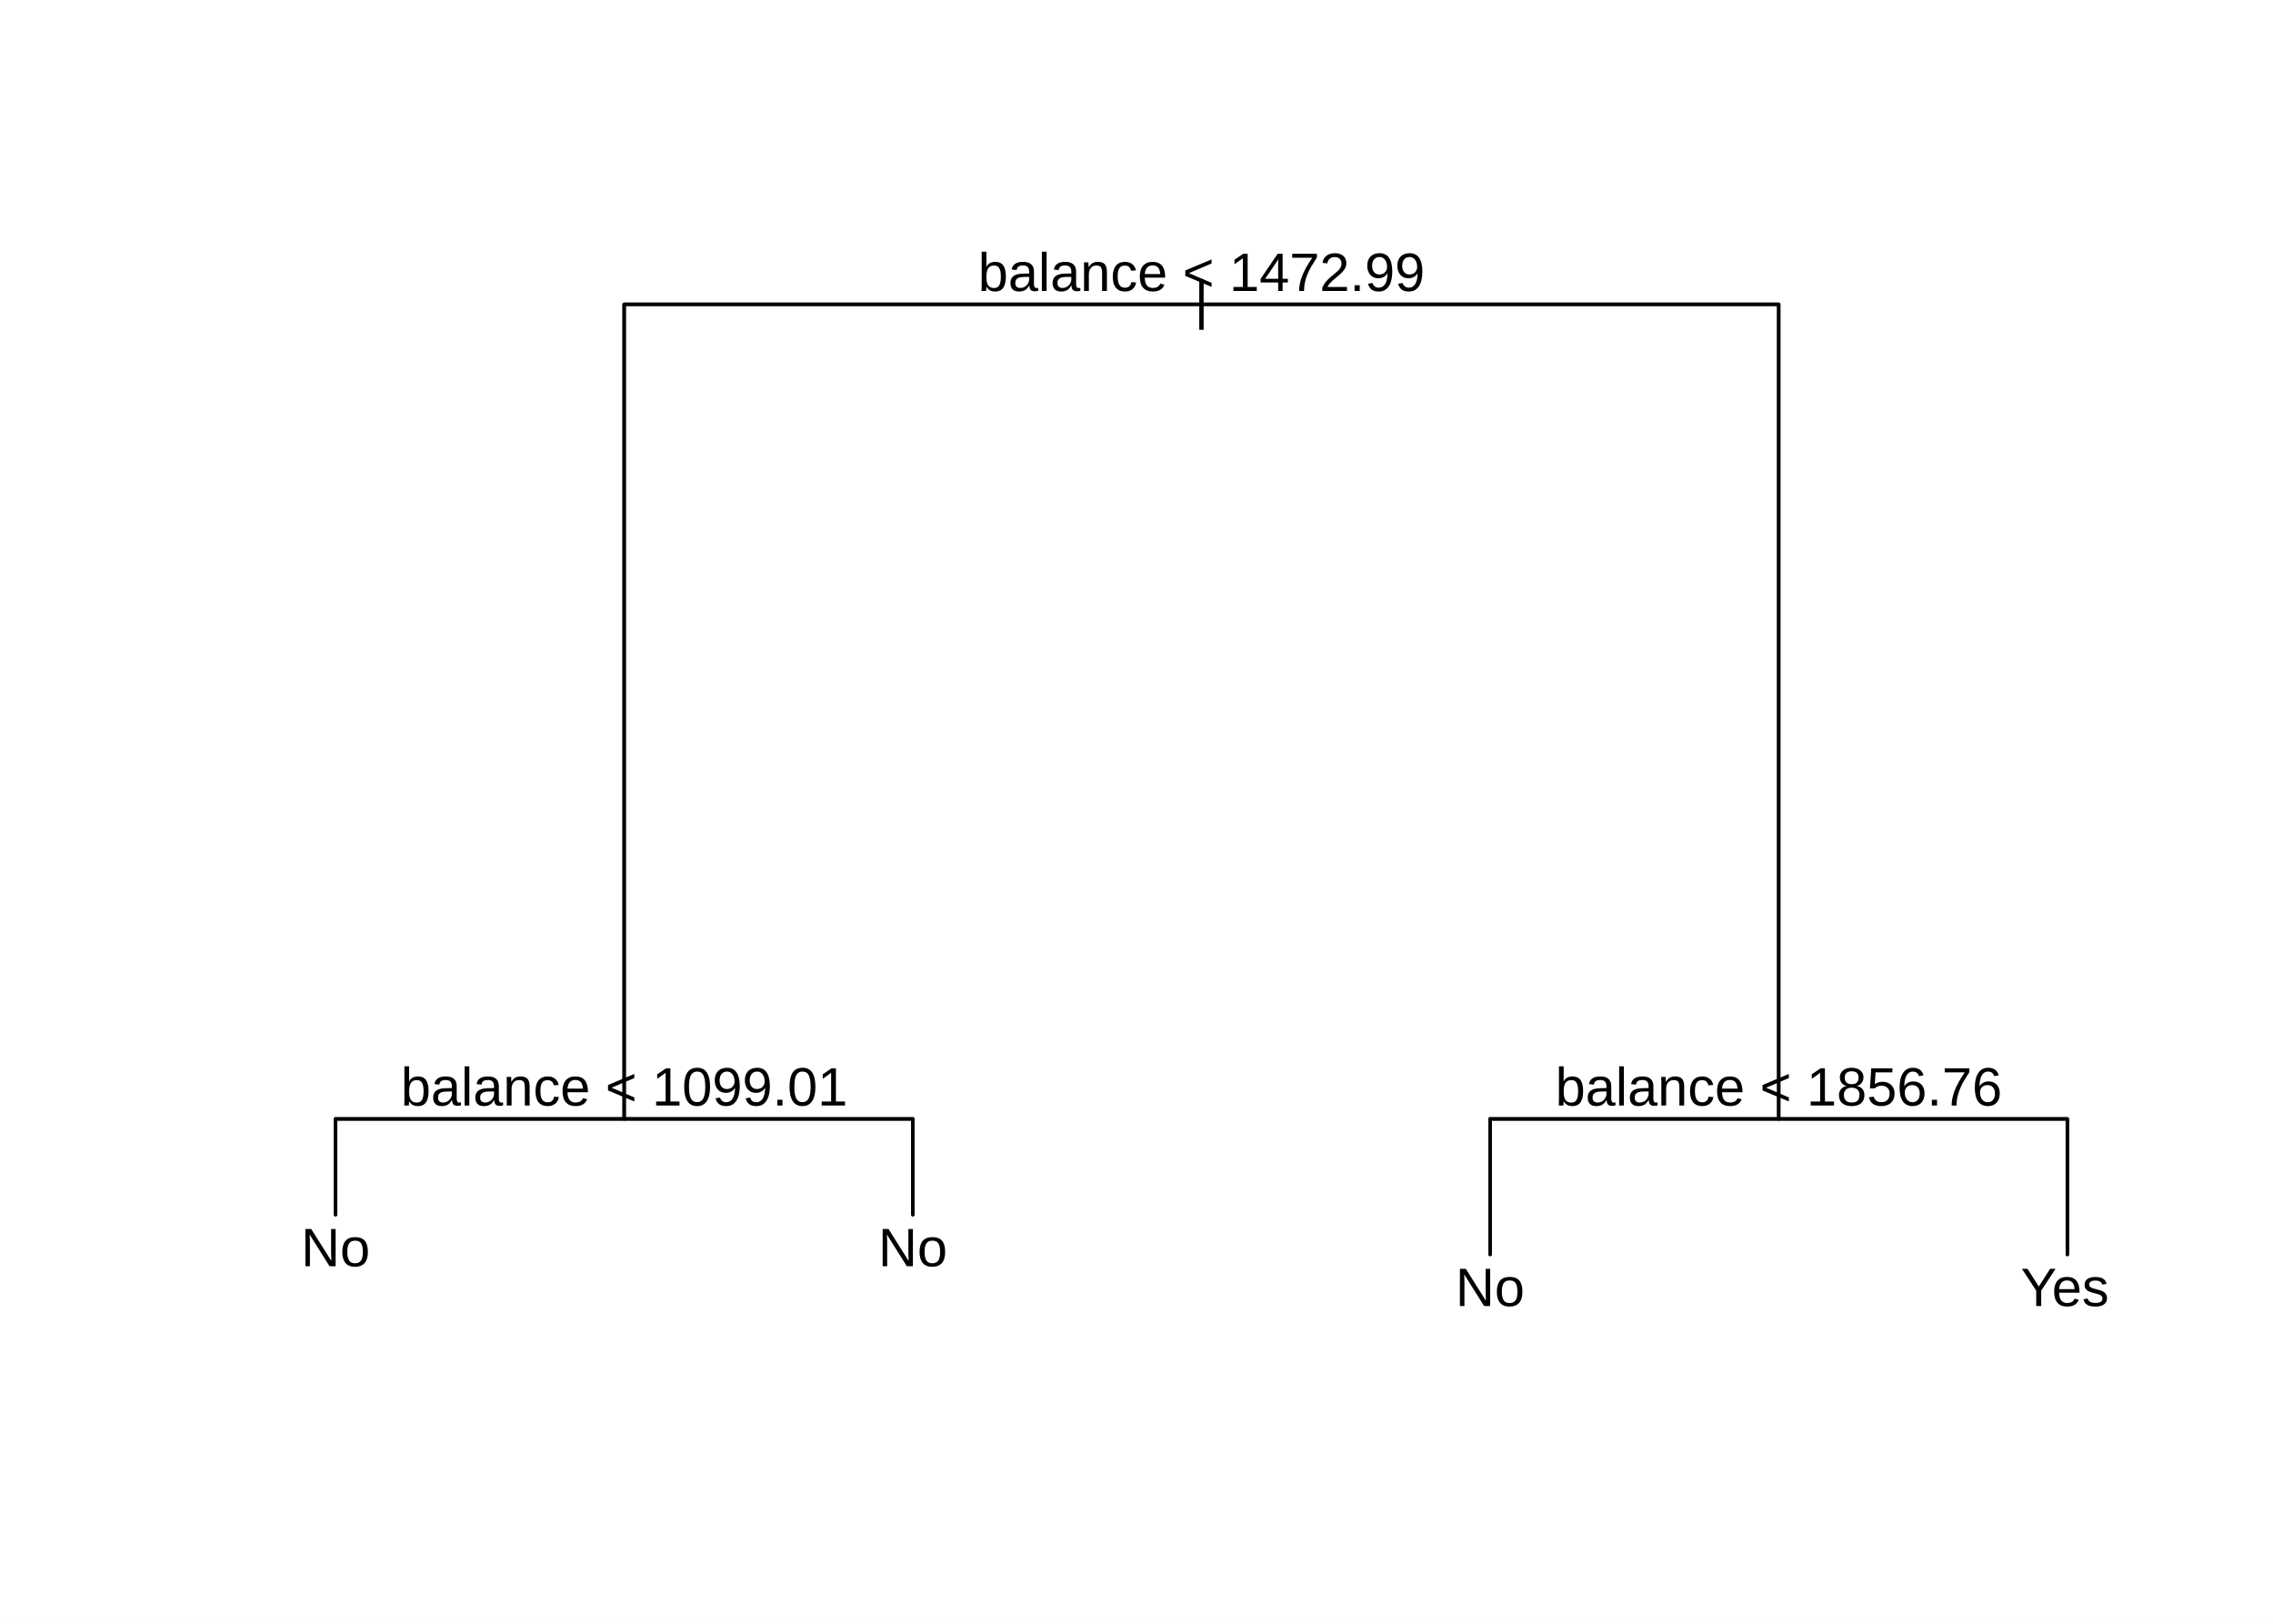
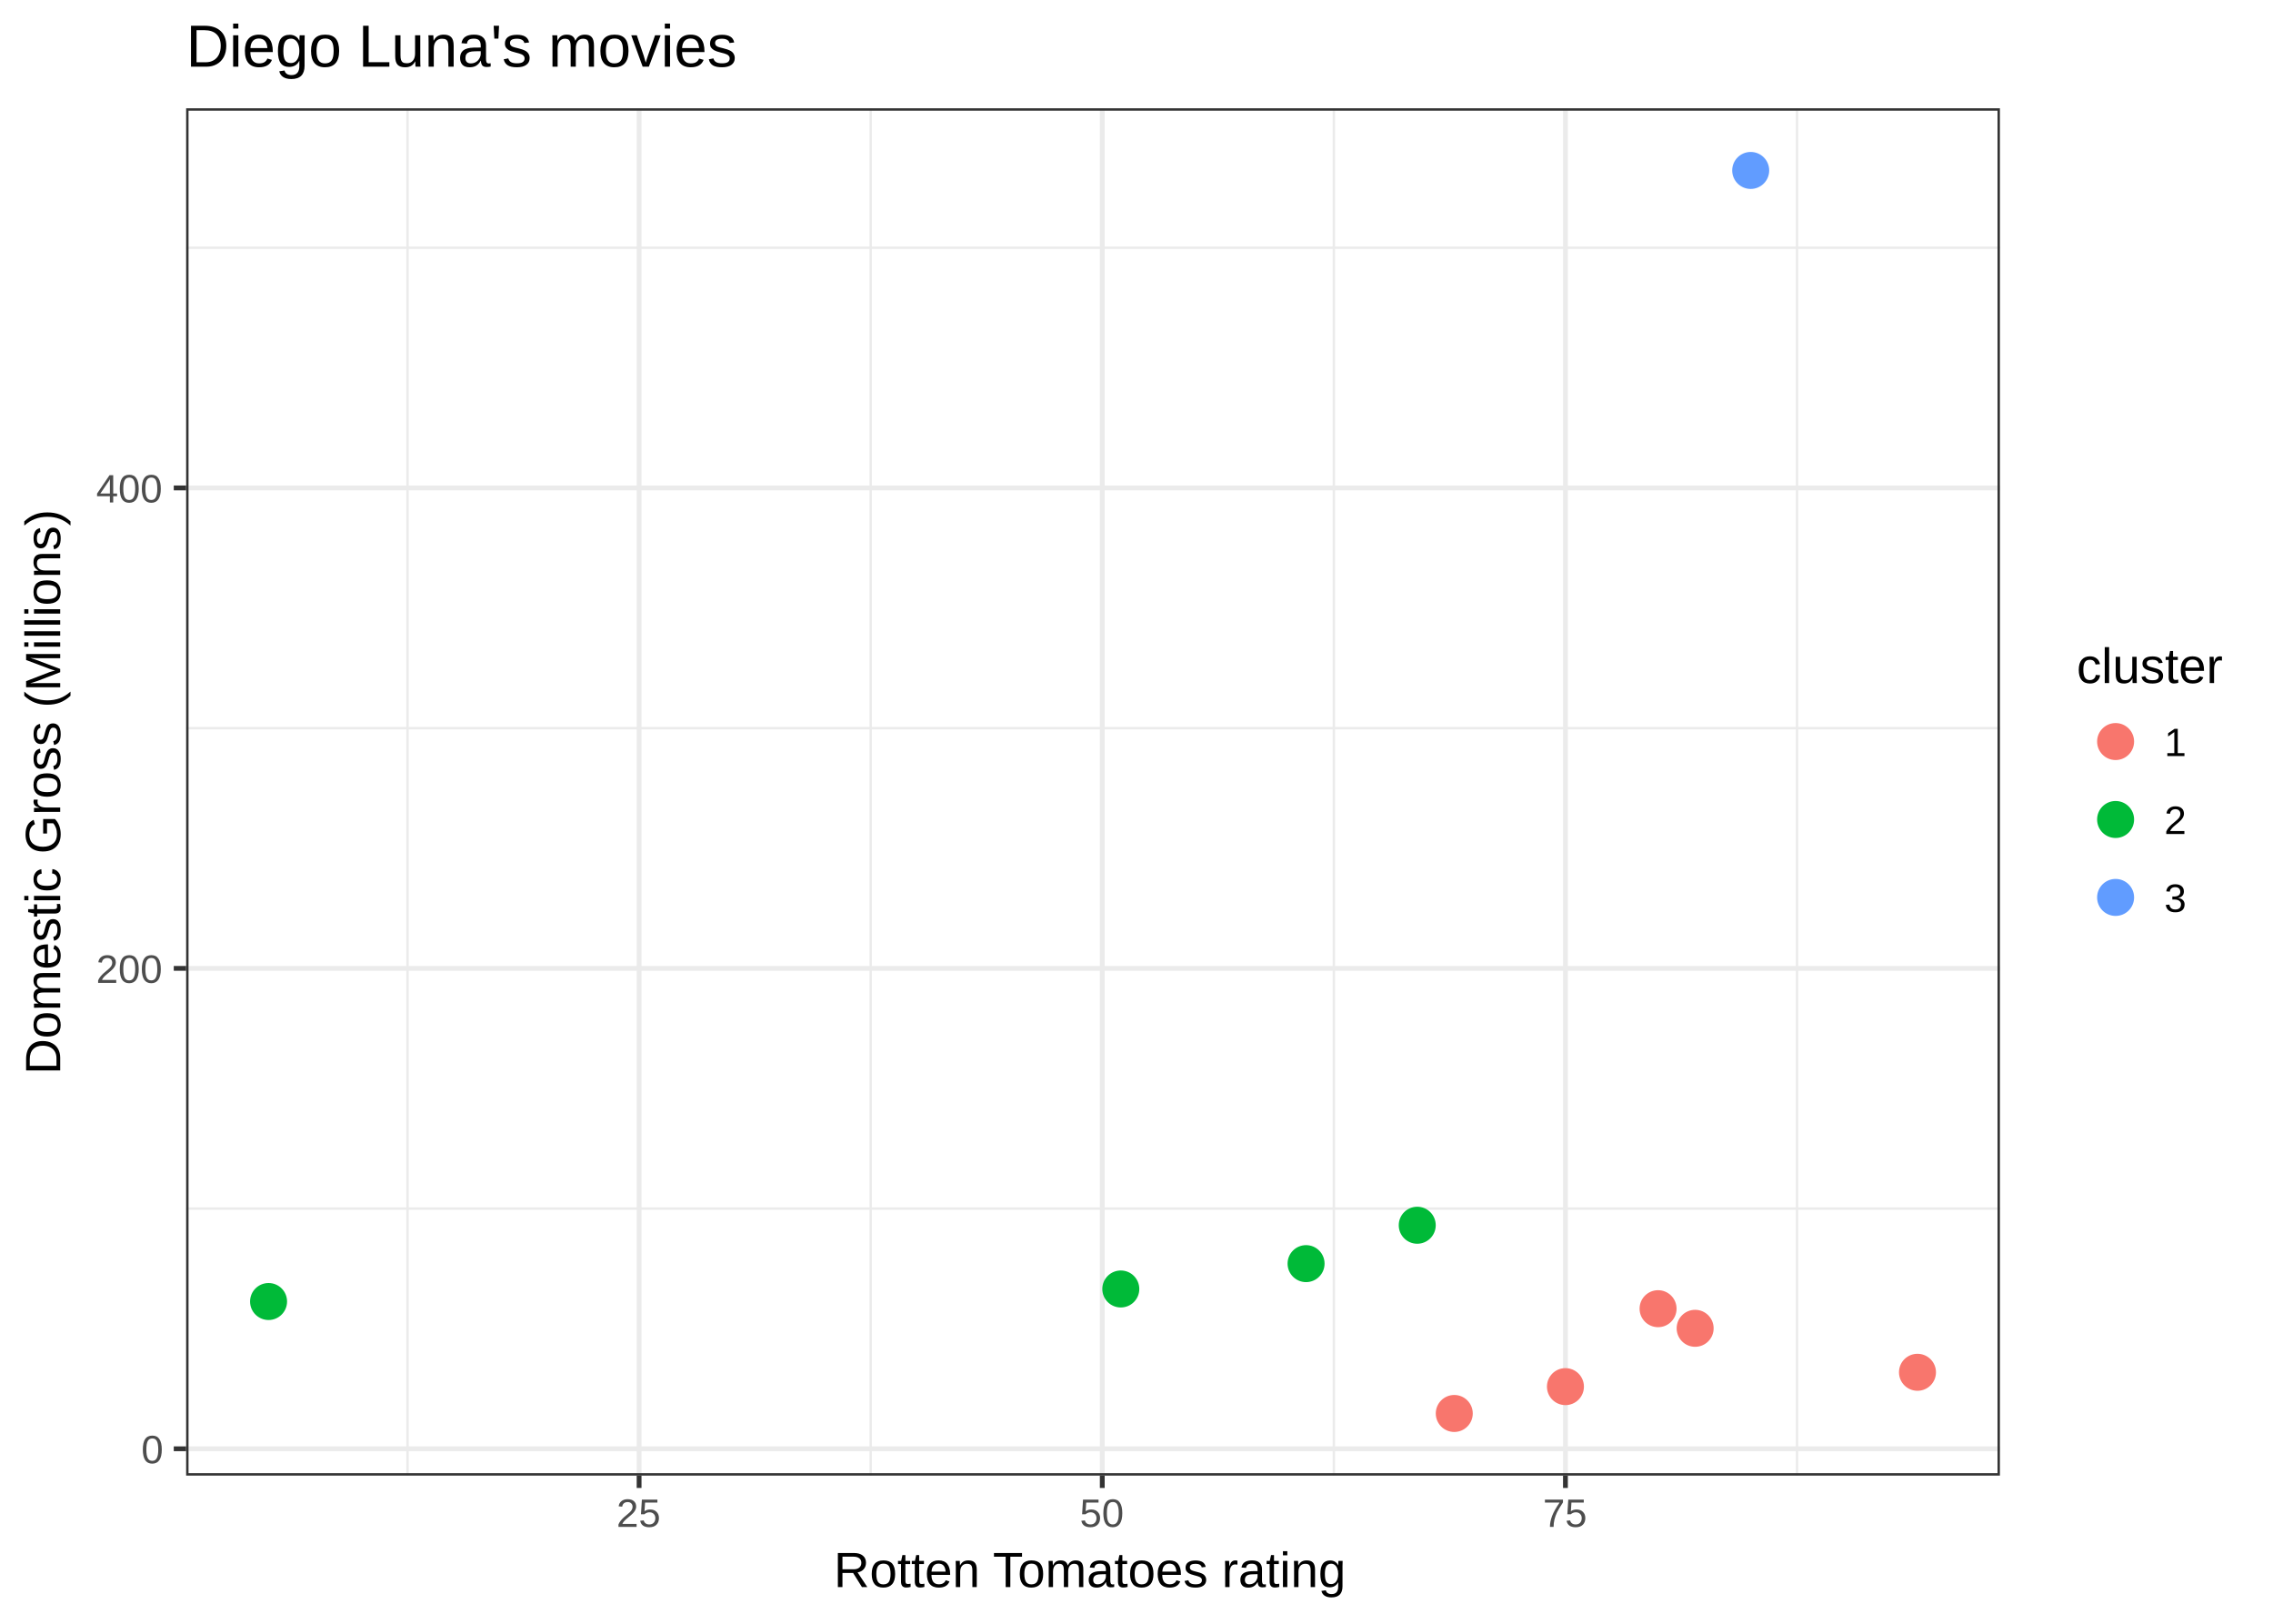
<svg xmlns="http://www.w3.org/2000/svg" viewBox="0 0 504.00 360.00">
  <defs>
    <style type="text/css">
    line, polyline, path, rect, circle {
      fill: none;
      stroke: #000000;
      stroke-linecap: round;
      stroke-linejoin: round;
      stroke-miterlimit: 10.00;
    }
  </style>
  </defs>
  <rect width="100%" height="100%" style="stroke: none; fill: #FFFFFF;" />
+   <rect x="0.00" y="0.00" width="504.00" height="360.00" style="stroke-width: 1.07; stroke: #FFFFFF; fill: #FFFFFF;" />
  <defs>
-     <clipPath id="cpNTkuMDR8NDczLjc2fDI4Ni41Nnw1OS4wNA==">
-       <rect x="59.04" y="59.04" width="414.72" height="227.52" />
+     <clipPath id="cpNDEuMjY1NXw0NDMuNDQ4fDMyNy4xNTd8MjQuMDA3Mw==">
+       <rect x="41.27" y="24.01" width="402.18" height="303.15" />
    </clipPath>
  </defs>
-   <g clip-path="url(#cpNTkuMDR8NDczLjc2fDI4Ni41Nnw1OS4wNA==)">
-     <text x="264.84" y="70.57" style="font-size: 12.00px; font-family: Arial;" textLength="3.12px" lengthAdjust="spacingAndGlyphs">|</text>
-   </g>
-   <polyline points="138.40,248.07 138.40,67.47 394.40,67.47 394.40,248.07 " style="stroke-width: 0.75;" clip-path="url(#cpNTkuMDR8NDczLjc2fDI4Ni41Nnw1OS4wNA==)" />
-   <polyline points="74.40,269.31 74.40,248.07 202.40,248.07 202.40,269.31 " style="stroke-width: 0.75;" clip-path="url(#cpNTkuMDR8NDczLjc2fDI4Ni41Nnw1OS4wNA==)" />
-   <polyline points="202.40,269.31 202.40,248.07 74.40,248.07 74.40,269.31 " style="stroke-width: 0.75;" clip-path="url(#cpNTkuMDR8NDczLjc2fDI4Ni41Nnw1OS4wNA==)" />
-   <polyline points="394.40,248.07 394.40,67.47 138.40,67.47 138.40,248.07 " style="stroke-width: 0.75;" clip-path="url(#cpNTkuMDR8NDczLjc2fDI4Ni41Nnw1OS4wNA==)" />
-   <polyline points="330.40,278.13 330.40,248.07 458.40,248.07 458.40,278.13 " style="stroke-width: 0.75;" clip-path="url(#cpNTkuMDR8NDczLjc2fDI4Ni41Nnw1OS4wNA==)" />
-   <polyline points="458.40,278.13 458.40,248.07 330.40,248.07 330.40,278.13 " style="stroke-width: 0.75;" clip-path="url(#cpNTkuMDR8NDczLjc2fDI4Ni41Nnw1OS4wNA==)" />
+   <rect x="41.27" y="24.01" width="402.18" height="303.15" style="stroke-width: 1.07; stroke: none; fill: #FFFFFF;" clip-path="url(#cpNDEuMjY1NXw0NDMuNDQ4fDMyNy4xNTd8MjQuMDA3Mw==)" />
+   <polyline points="41.27,267.95 443.45,267.95 " style="stroke-width: 0.53; stroke: #EBEBEB; stroke-linecap: butt;" clip-path="url(#cpNDEuMjY1NXw0NDMuNDQ4fDMyNy4xNTd8MjQuMDA3Mw==)" />
+   <polyline points="41.27,161.44 443.45,161.44 " style="stroke-width: 0.53; stroke: #EBEBEB; stroke-linecap: butt;" clip-path="url(#cpNDEuMjY1NXw0NDMuNDQ4fDMyNy4xNTd8MjQuMDA3Mw==)" />
+   <polyline points="41.27,54.92 443.45,54.92 " style="stroke-width: 0.53; stroke: #EBEBEB; stroke-linecap: butt;" clip-path="url(#cpNDEuMjY1NXw0NDMuNDQ4fDMyNy4xNTd8MjQuMDA3Mw==)" />
+   <polyline points="90.36,327.16 90.36,24.01 " style="stroke-width: 0.53; stroke: #EBEBEB; stroke-linecap: butt;" clip-path="url(#cpNDEuMjY1NXw0NDMuNDQ4fDMyNy4xNTd8MjQuMDA3Mw==)" />
+   <polyline points="193.06,327.16 193.06,24.01 " style="stroke-width: 0.53; stroke: #EBEBEB; stroke-linecap: butt;" clip-path="url(#cpNDEuMjY1NXw0NDMuNDQ4fDMyNy4xNTd8MjQuMDA3Mw==)" />
+   <polyline points="295.76,327.16 295.76,24.01 " style="stroke-width: 0.53; stroke: #EBEBEB; stroke-linecap: butt;" clip-path="url(#cpNDEuMjY1NXw0NDMuNDQ4fDMyNy4xNTd8MjQuMDA3Mw==)" />
+   <polyline points="398.46,327.16 398.46,24.01 " style="stroke-width: 0.53; stroke: #EBEBEB; stroke-linecap: butt;" clip-path="url(#cpNDEuMjY1NXw0NDMuNDQ4fDMyNy4xNTd8MjQuMDA3Mw==)" />
+   <polyline points="41.27,321.21 443.45,321.21 " style="stroke-width: 1.07; stroke: #EBEBEB; stroke-linecap: butt;" clip-path="url(#cpNDEuMjY1NXw0NDMuNDQ4fDMyNy4xNTd8MjQuMDA3Mw==)" />
+   <polyline points="41.27,214.70 443.45,214.70 " style="stroke-width: 1.07; stroke: #EBEBEB; stroke-linecap: butt;" clip-path="url(#cpNDEuMjY1NXw0NDMuNDQ4fDMyNy4xNTd8MjQuMDA3Mw==)" />
+   <polyline points="41.27,108.18 443.45,108.18 " style="stroke-width: 1.07; stroke: #EBEBEB; stroke-linecap: butt;" clip-path="url(#cpNDEuMjY1NXw0NDMuNDQ4fDMyNy4xNTd8MjQuMDA3Mw==)" />
+   <polyline points="141.71,327.16 141.71,24.01 " style="stroke-width: 1.07; stroke: #EBEBEB; stroke-linecap: butt;" clip-path="url(#cpNDEuMjY1NXw0NDMuNDQ4fDMyNy4xNTd8MjQuMDA3Mw==)" />
+   <polyline points="244.41,327.16 244.41,24.01 " style="stroke-width: 1.07; stroke: #EBEBEB; stroke-linecap: butt;" clip-path="url(#cpNDEuMjY1NXw0NDMuNDQ4fDMyNy4xNTd8MjQuMDA3Mw==)" />
+   <polyline points="347.11,327.16 347.11,24.01 " style="stroke-width: 1.07; stroke: #EBEBEB; stroke-linecap: butt;" clip-path="url(#cpNDEuMjY1NXw0NDMuNDQ4fDMyNy4xNTd8MjQuMDA3Mw==)" />
+   <circle cx="59.55" cy="288.56" r="2.81pt" style="stroke-width: 0.71; stroke: #00BA38; fill: #00BA38;" clip-path="url(#cpNDEuMjY1NXw0NDMuNDQ4fDMyNy4xNTd8MjQuMDA3Mw==)" />
+   <circle cx="388.19" cy="37.79" r="2.81pt" style="stroke-width: 0.71; stroke: #619CFF; fill: #619CFF;" clip-path="url(#cpNDEuMjY1NXw0NDMuNDQ4fDMyNy4xNTd8MjQuMDA3Mw==)" />
+   <circle cx="375.87" cy="294.50" r="2.81pt" style="stroke-width: 0.71; stroke: #F8766D; fill: #F8766D;" clip-path="url(#cpNDEuMjY1NXw0NDMuNDQ4fDMyNy4xNTd8MjQuMDA3Mw==)" />
+   <circle cx="314.25" cy="271.65" r="2.81pt" style="stroke-width: 0.71; stroke: #00BA38; fill: #00BA38;" clip-path="url(#cpNDEuMjY1NXw0NDMuNDQ4fDMyNy4xNTd8MjQuMDA3Mw==)" />
+   <circle cx="248.52" cy="285.78" r="2.81pt" style="stroke-width: 0.71; stroke: #00BA38; fill: #00BA38;" clip-path="url(#cpNDEuMjY1NXw0NDMuNDQ4fDMyNy4xNTd8MjQuMDA3Mw==)" />
+   <circle cx="425.17" cy="304.25" r="2.81pt" style="stroke-width: 0.71; stroke: #F8766D; fill: #F8766D;" clip-path="url(#cpNDEuMjY1NXw0NDMuNDQ4fDMyNy4xNTd8MjQuMDA3Mw==)" />
+   <circle cx="322.46" cy="313.38" r="2.81pt" style="stroke-width: 0.71; stroke: #F8766D; fill: #F8766D;" clip-path="url(#cpNDEuMjY1NXw0NDMuNDQ4fDMyNy4xNTd8MjQuMDA3Mw==)" />
+   <circle cx="289.60" cy="280.16" r="2.81pt" style="stroke-width: 0.71; stroke: #00BA38; fill: #00BA38;" clip-path="url(#cpNDEuMjY1NXw0NDMuNDQ4fDMyNy4xNTd8MjQuMDA3Mw==)" />
+   <circle cx="367.65" cy="290.15" r="2.81pt" style="stroke-width: 0.71; stroke: #F8766D; fill: #F8766D;" clip-path="url(#cpNDEuMjY1NXw0NDMuNDQ4fDMyNy4xNTd8MjQuMDA3Mw==)" />
+   <circle cx="347.11" cy="307.43" r="2.81pt" style="stroke-width: 0.71; stroke: #F8766D; fill: #F8766D;" clip-path="url(#cpNDEuMjY1NXw0NDMuNDQ4fDMyNy4xNTd8MjQuMDA3Mw==)" />
+   <rect x="41.27" y="24.01" width="402.18" height="303.15" style="stroke-width: 1.07; stroke: #333333;" clip-path="url(#cpNDEuMjY1NXw0NDMuNDQ4fDMyNy4xNTd8MjQuMDA3Mw==)" />
  <defs>
    <clipPath id="cpMHw1MDR8MzYwfDA=">
      <rect x="0.00" y="0.00" width="504.00" height="360.00" />
    </clipPath>
  </defs>
  <g clip-path="url(#cpMHw1MDR8MzYwfDA=)">
-     <text x="216.86" y="64.51" style="font-size: 12.00px; font-family: Arial;" textLength="99.09px" lengthAdjust="spacingAndGlyphs">balance &lt; 1472.99</text>
+     <text x="31.33" y="324.43" style="font-size: 8.80px; fill: #4D4D4D; font-family: Arial;" textLength="5.01px" lengthAdjust="spacingAndGlyphs">0</text>
  </g>
  <g clip-path="url(#cpMHw1MDR8MzYwfDA=)">
-     <text x="88.86" y="245.11" style="font-size: 12.00px; font-family: Arial;" textLength="99.09px" lengthAdjust="spacingAndGlyphs">balance &lt; 1099.01</text>
+     <text x="21.32" y="217.91" style="font-size: 8.80px; fill: #4D4D4D; font-family: Arial;" textLength="15.02px" lengthAdjust="spacingAndGlyphs">200</text>
  </g>
  <g clip-path="url(#cpMHw1MDR8MzYwfDA=)">
-     <text x="344.86" y="245.11" style="font-size: 12.00px; font-family: Arial;" textLength="99.09px" lengthAdjust="spacingAndGlyphs">balance &lt; 1856.76</text>
+     <text x="21.32" y="111.40" style="font-size: 8.80px; fill: #4D4D4D; font-family: Arial;" textLength="15.02px" lengthAdjust="spacingAndGlyphs">400</text>
+   </g>
+   <polyline points="38.53,321.21 41.27,321.21 " style="stroke-width: 1.07; stroke: #333333; stroke-linecap: butt;" clip-path="url(#cpMHw1MDR8MzYwfDA=)" />
+   <polyline points="38.53,214.70 41.27,214.70 " style="stroke-width: 1.07; stroke: #333333; stroke-linecap: butt;" clip-path="url(#cpMHw1MDR8MzYwfDA=)" />
+   <polyline points="38.53,108.18 41.27,108.18 " style="stroke-width: 1.07; stroke: #333333; stroke-linecap: butt;" clip-path="url(#cpMHw1MDR8MzYwfDA=)" />
+   <polyline points="141.71,329.90 141.71,327.16 " style="stroke-width: 1.07; stroke: #333333; stroke-linecap: butt;" clip-path="url(#cpMHw1MDR8MzYwfDA=)" />
+   <polyline points="244.41,329.90 244.41,327.16 " style="stroke-width: 1.07; stroke: #333333; stroke-linecap: butt;" clip-path="url(#cpMHw1MDR8MzYwfDA=)" />
+   <polyline points="347.11,329.90 347.11,327.16 " style="stroke-width: 1.07; stroke: #333333; stroke-linecap: butt;" clip-path="url(#cpMHw1MDR8MzYwfDA=)" />
+   <g clip-path="url(#cpMHw1MDR8MzYwfDA=)">
+     <text x="136.70" y="338.53" style="font-size: 8.80px; fill: #4D4D4D; font-family: Arial;" textLength="10.01px" lengthAdjust="spacingAndGlyphs">25</text>
  </g>
  <g clip-path="url(#cpMHw1MDR8MzYwfDA=)">
-     <text x="66.73" y="280.74" style="font-size: 12.00px; font-family: Arial;" textLength="15.34px" lengthAdjust="spacingAndGlyphs">No</text>
+     <text x="239.41" y="338.53" style="font-size: 8.80px; fill: #4D4D4D; font-family: Arial;" textLength="10.01px" lengthAdjust="spacingAndGlyphs">50</text>
  </g>
  <g clip-path="url(#cpMHw1MDR8MzYwfDA=)">
-     <text x="194.73" y="280.74" style="font-size: 12.00px; font-family: Arial;" textLength="15.34px" lengthAdjust="spacingAndGlyphs">No</text>
+     <text x="342.11" y="338.53" style="font-size: 8.80px; fill: #4D4D4D; font-family: Arial;" textLength="10.01px" lengthAdjust="spacingAndGlyphs">75</text>
  </g>
  <g clip-path="url(#cpMHw1MDR8MzYwfDA=)">
-     <text x="322.73" y="289.56" style="font-size: 12.00px; font-family: Arial;" textLength="15.34px" lengthAdjust="spacingAndGlyphs">No</text>
+     <text x="184.88" y="351.88" style="font-size: 11.00px; font-family: Arial;" textLength="114.95px" lengthAdjust="spacingAndGlyphs">Rotten Tomatoes rating</text>
  </g>
  <g clip-path="url(#cpMHw1MDR8MzYwfDA=)">
-     <text x="448.06" y="289.56" style="font-size: 12.00px; font-family: Arial;" textLength="20.68px" lengthAdjust="spacingAndGlyphs">Yes</text>
+     <text transform="translate(13.35,238.23) rotate(-90)" style="font-size: 11.00px; font-family: Arial;" textLength="125.29px" lengthAdjust="spacingAndGlyphs">Domestic Gross (Millions)</text>
+   </g>
+   <rect x="454.79" y="137.88" width="43.73" height="75.40" style="stroke-width: 1.07; stroke: none; fill: #FFFFFF;" clip-path="url(#cpMHw1MDR8MzYwfDA=)" />
+   <g clip-path="url(#cpMHw1MDR8MzYwfDA=)">
+     <text x="460.46" y="151.44" style="font-size: 11.00px; font-family: Arial;" textLength="32.40px" lengthAdjust="spacingAndGlyphs">cluster</text>
+   </g>
+   <rect x="460.46" y="155.77" width="17.28" height="17.28" style="stroke-width: 1.07; stroke: none; fill: #FFFFFF;" clip-path="url(#cpMHw1MDR8MzYwfDA=)" />
+   <circle cx="469.10" cy="164.41" r="2.81pt" style="stroke-width: 0.71; stroke: #F8766D; fill: #F8766D;" clip-path="url(#cpMHw1MDR8MzYwfDA=)" />
+   <rect x="460.46" y="173.05" width="17.28" height="17.28" style="stroke-width: 1.07; stroke: none; fill: #FFFFFF;" clip-path="url(#cpMHw1MDR8MzYwfDA=)" />
+   <circle cx="469.10" cy="181.69" r="2.81pt" style="stroke-width: 0.71; stroke: #00BA38; fill: #00BA38;" clip-path="url(#cpMHw1MDR8MzYwfDA=)" />
+   <rect x="460.46" y="190.33" width="17.28" height="17.28" style="stroke-width: 1.07; stroke: none; fill: #FFFFFF;" clip-path="url(#cpMHw1MDR8MzYwfDA=)" />
+   <circle cx="469.10" cy="198.97" r="2.81pt" style="stroke-width: 0.71; stroke: #619CFF; fill: #619CFF;" clip-path="url(#cpMHw1MDR8MzYwfDA=)" />
+   <g clip-path="url(#cpMHw1MDR8MzYwfDA=)">
+     <text x="479.90" y="167.63" style="font-size: 8.80px; font-family: Arial;" textLength="5.01px" lengthAdjust="spacingAndGlyphs">1</text>
+   </g>
+   <g clip-path="url(#cpMHw1MDR8MzYwfDA=)">
+     <text x="479.90" y="184.91" style="font-size: 8.80px; font-family: Arial;" textLength="5.01px" lengthAdjust="spacingAndGlyphs">2</text>
+   </g>
+   <g clip-path="url(#cpMHw1MDR8MzYwfDA=)">
+     <text x="479.90" y="202.19" style="font-size: 8.80px; font-family: Arial;" textLength="5.01px" lengthAdjust="spacingAndGlyphs">3</text>
+   </g>
+   <g clip-path="url(#cpMHw1MDR8MzYwfDA=)">
+     <text x="41.27" y="14.79" style="font-size: 13.20px; font-family: Arial;" textLength="120.27px" lengthAdjust="spacingAndGlyphs">Diego Luna's movies</text>
  </g>
</svg>
